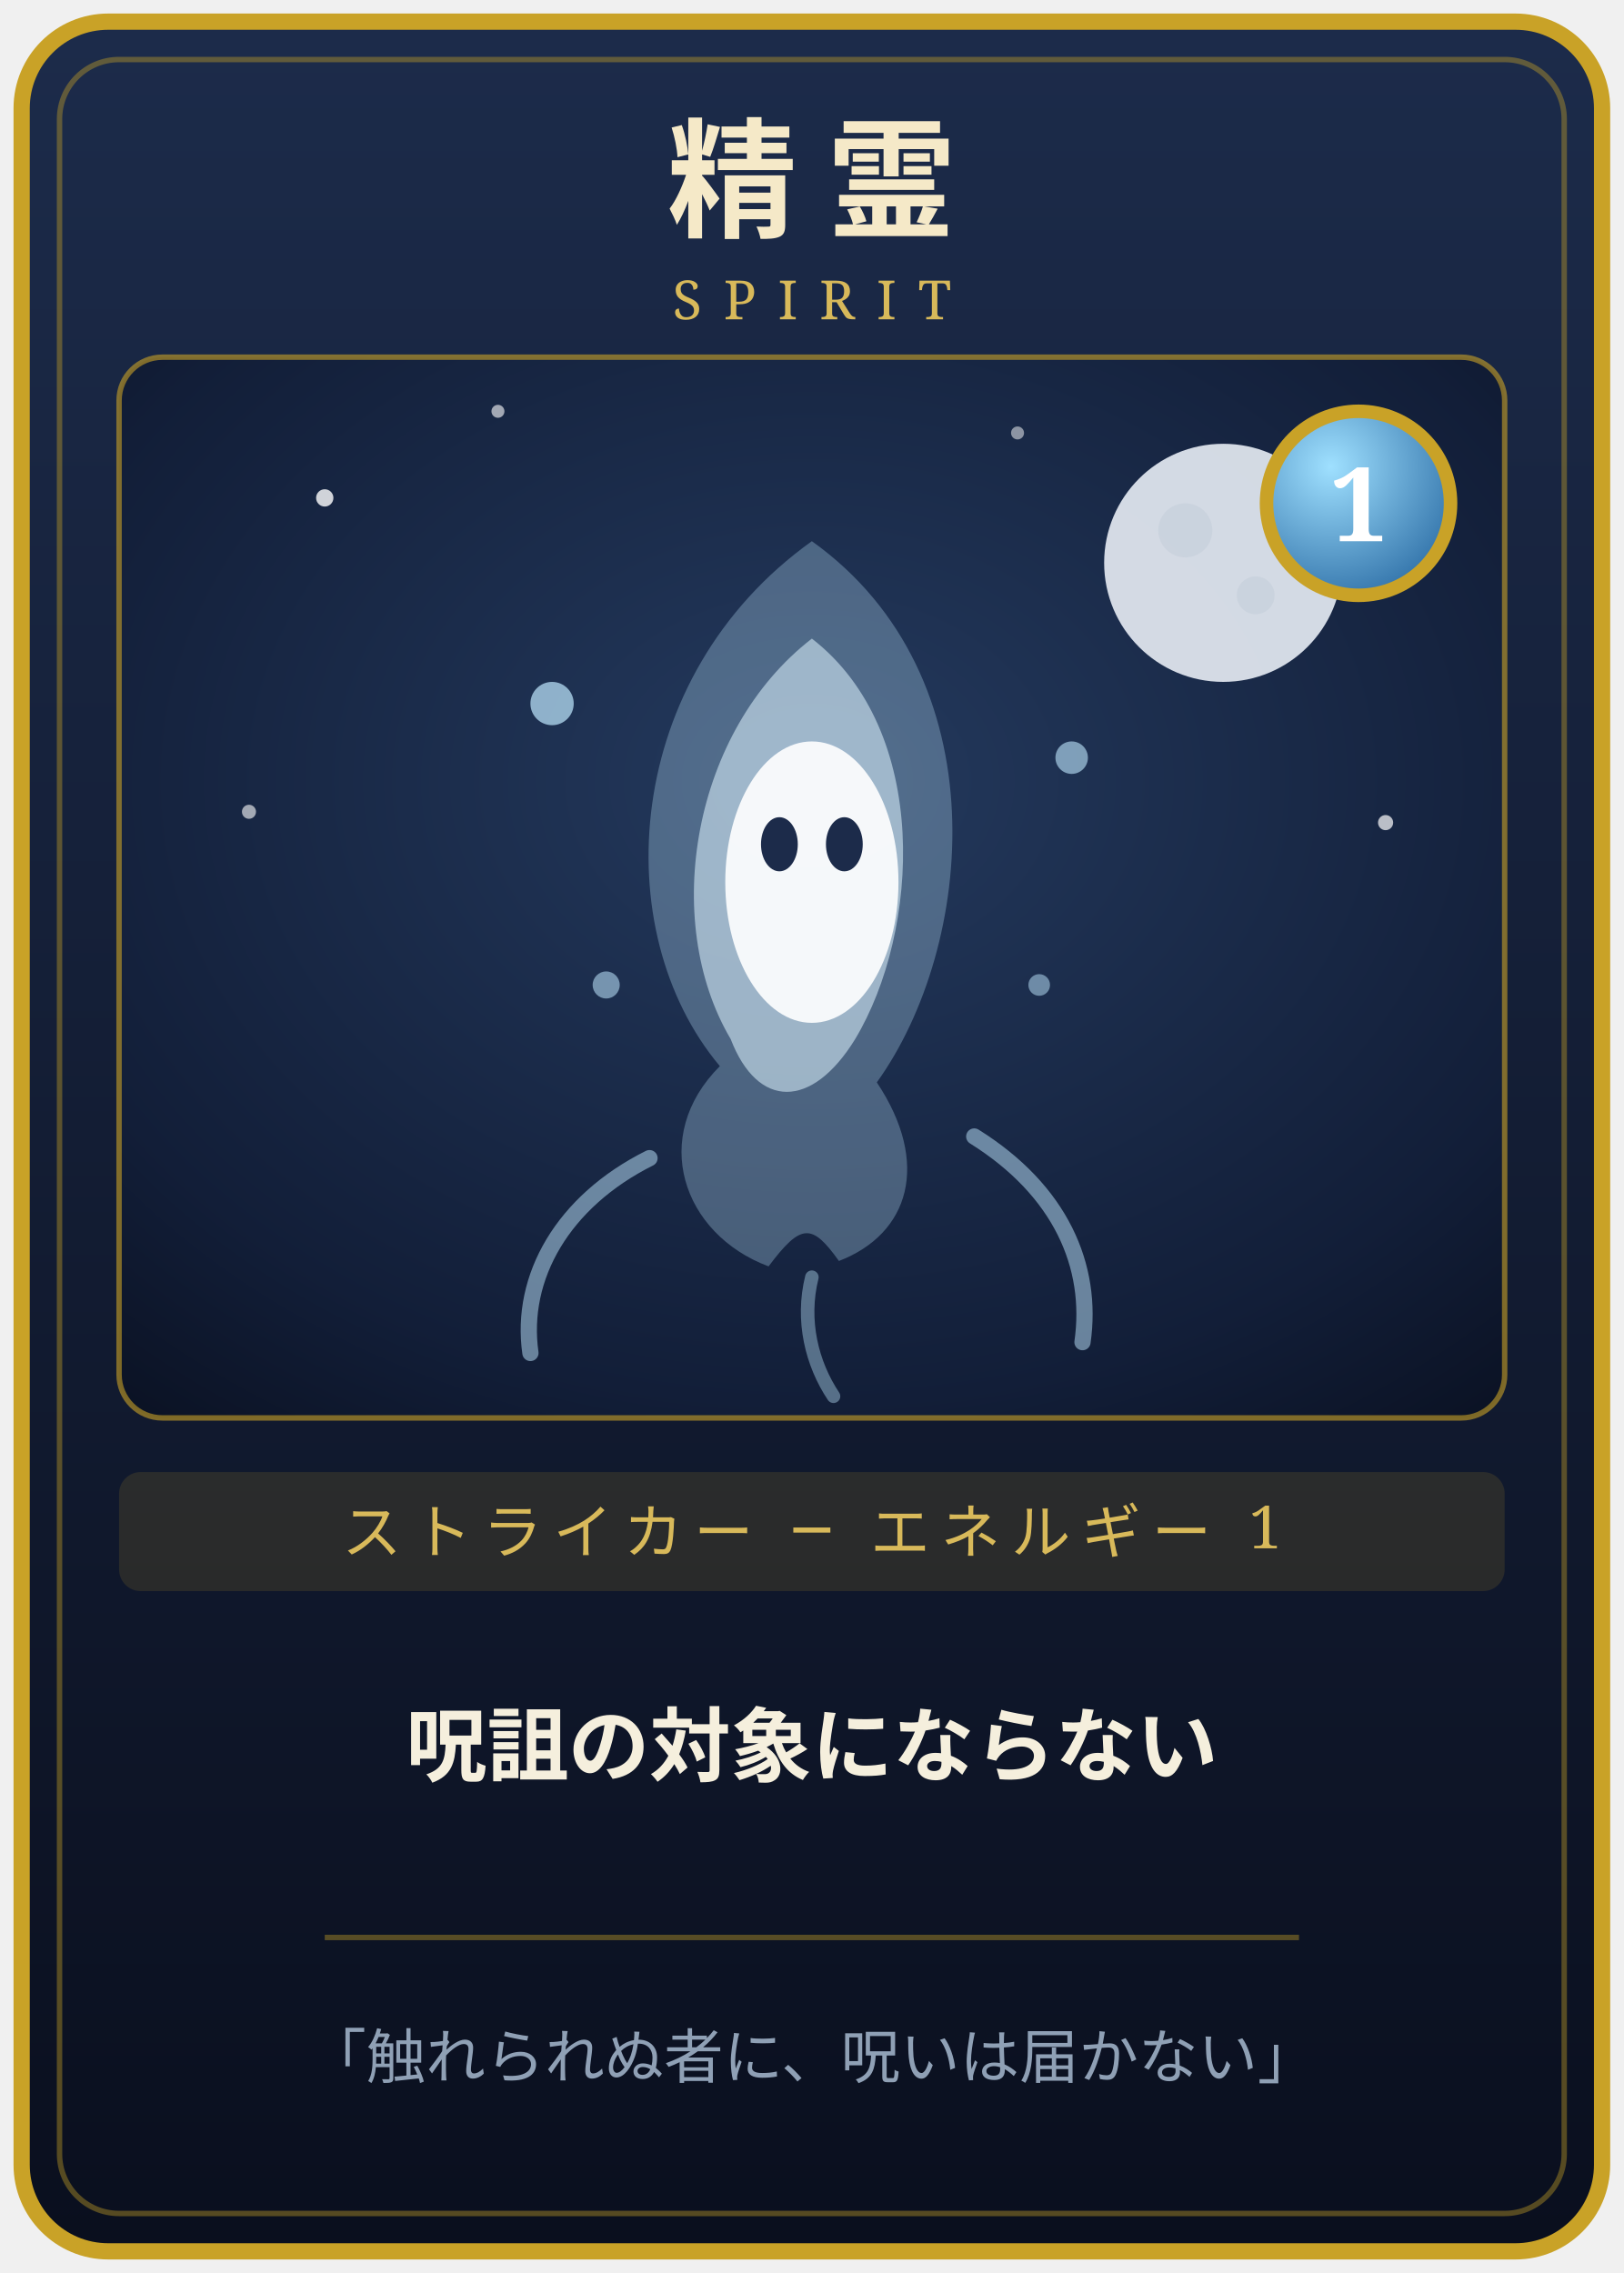
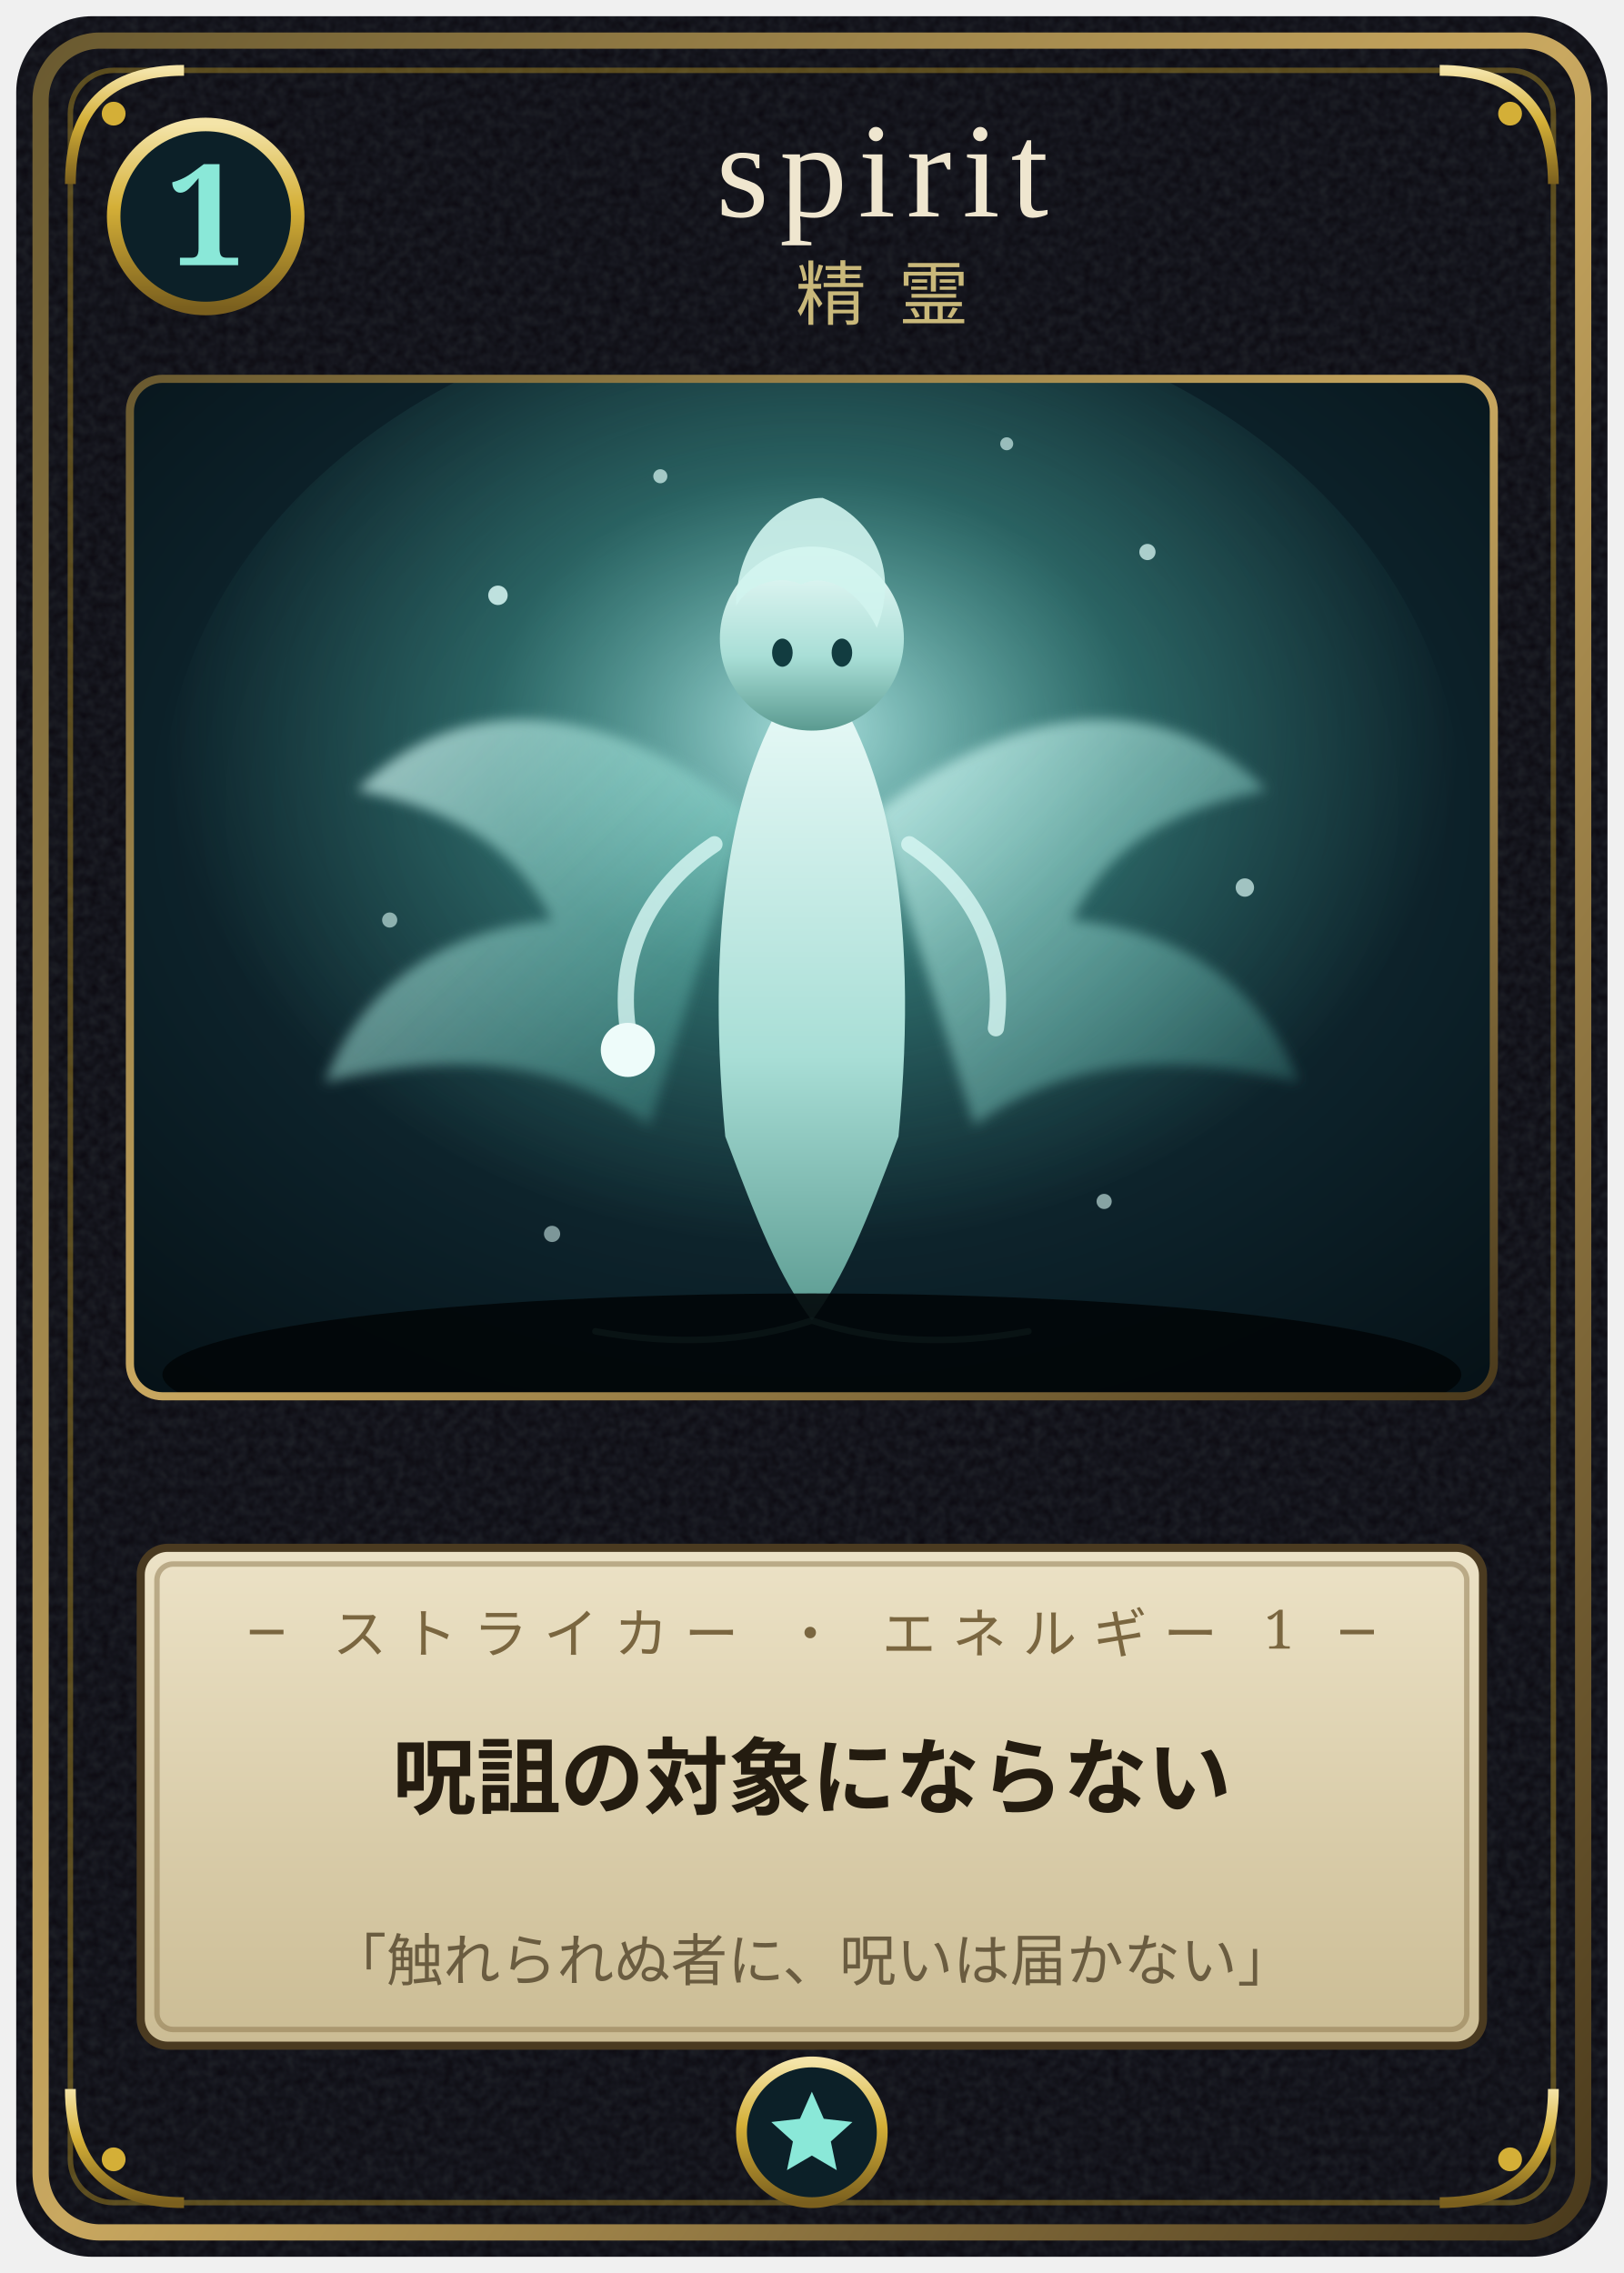
<svg xmlns="http://www.w3.org/2000/svg" viewBox="0 0 300 420" font-family="'Hiragino Mincho ProN','Yu Mincho','Noto Serif JP',serif">
  <defs>
-     <linearGradient id="sp-bg" x1="0" y1="0" x2="0" y2="1">
-       <stop offset="0" stop-color="#1c2b4a" />
-       <stop offset="1" stop-color="#0a0f1e" />
+     <linearGradient id="sp-gold" x1="0" y1="0" x2="0" y2="1">
+       <stop offset="0" stop-color="#f4e4a8" />
+       <stop offset=".45" stop-color="#d4af37" />
+       <stop offset="1" stop-color="#7a5f1e" />
    </linearGradient>
-     <radialGradient id="sp-art" cx="0.5" cy="0.4" r="0.9">
-       <stop offset="0" stop-color="#243a5e" />
-       <stop offset="0.65" stop-color="#121e38" />
-       <stop offset="1" stop-color="#060a16" />
+     <linearGradient id="sp-frame" x1="0" y1="0" x2="1" y2="1">
+       <stop offset="0" stop-color="#6a5a30" />
+       <stop offset=".5" stop-color="#c9a860" />
+       <stop offset="1" stop-color="#4a3a1c" />
+     </linearGradient>
+     <linearGradient id="sp-parch" x1="0" y1="0" x2="0" y2="1">
+       <stop offset="0" stop-color="#ece2c6" />
+       <stop offset="1" stop-color="#cbbc94" />
+     </linearGradient>
+     <radialGradient id="sp-art" cx=".5" cy=".42" r=".9">
+       <stop offset="0" stop-color="#183c44" />
+       <stop offset=".55" stop-color="#0c2028" />
+       <stop offset="1" stop-color="#030a0e" />
    </radialGradient>
-     <radialGradient id="sp-gem" cx="0.35" cy="0.3" r="0.9">
-       <stop offset="0" stop-color="#9fe0ff" />
-       <stop offset="1" stop-color="#1e5f9a" />
+     <radialGradient id="sp-glow" cx=".5" cy=".42" r=".5">
+       <stop offset="0" stop-color="#b8f0ec" stop-opacity=".9" />
+       <stop offset=".5" stop-color="#58c8b8" stop-opacity=".35" />
+       <stop offset="1" stop-color="#58c8b8" stop-opacity="0" />
    </radialGradient>
+     <linearGradient id="sp-body" x1="0" y1="0" x2="0" y2="1">
+       <stop offset="0" stop-color="#eefcfa" />
+       <stop offset=".6" stop-color="#a8ded6" />
+       <stop offset="1" stop-color="#5a9a90" />
+     </linearGradient>
+     <linearGradient id="sp-wing" x1="0" y1="0" x2="1" y2="1">
+       <stop offset="0" stop-color="#d8f8f4" stop-opacity=".9" />
+       <stop offset="1" stop-color="#58c8b8" stop-opacity=".25" />
+     </linearGradient>
+     <filter id="sp-noise" x="0" y="0" width="100%" height="100%">
+       <feTurbulence type="fractalNoise" baseFrequency=".55" numOctaves="2" result="n" seed="15" />
+       <feColorMatrix in="n" type="matrix" values="0 0 0 0 .35 0 0 0 0 .55 0 0 0 0 .52 0 0 0 .14 0" />
+       <feComposite operator="in" in2="SourceGraphic" />
+     </filter>
+     <filter id="sp-soft" x="-30%" y="-30%" width="160%" height="160%">
+       <feGaussianBlur stdDeviation="1.2" />
+     </filter>
    <clipPath id="sp-clip">
-       <rect x="22" y="66" width="256" height="196" rx="8" />
+       <rect x="24" y="70" width="252" height="188" rx="6" />
    </clipPath>
  </defs>
-   <rect x="4" y="4" width="292" height="412" rx="16" fill="url(#sp-bg)" stroke="#c9a227" stroke-width="3" />
-   <rect x="11" y="11" width="278" height="398" rx="11" fill="none" stroke="#c9a227" stroke-opacity="0.4" />
-   <text x="150" y="42" text-anchor="middle" font-size="24" font-weight="bold" fill="#f5e9c8">精 霊</text>
-   <text x="150" y="59" text-anchor="middle" font-size="10" letter-spacing="4" fill="#d8b95a" font-family="Georgia,serif">SPIRIT</text>
-   <rect x="22" y="66" width="256" height="196" rx="8" fill="url(#sp-art)" stroke="#c9a227" stroke-opacity="0.6" />
+   <rect x="3" y="3" width="294" height="414" rx="14" fill="#0a0810" />
+   <rect x="3" y="3" width="294" height="414" rx="14" filter="url(#sp-noise)" />
+   <rect x="7.5" y="7.5" width="285" height="405" rx="11" fill="none" stroke="url(#sp-frame)" stroke-width="3" />
+   <rect x="13" y="13" width="274" height="394" rx="8" fill="none" stroke="#c9a227" stroke-opacity=".4" />
+   <g stroke="url(#sp-gold)" stroke-width="2" fill="none">
+     <path d="M13 34 Q13 13 34 13" />
+     <path d="M266 13 Q287 13 287 34" />
+     <path d="M287 386 Q287 407 266 407" />
+     <path d="M34 407 Q13 407 13 386" />
+   </g>
+   <g fill="#d4af37">
+     <circle cx="21" cy="21" r="2.2" />
+     <circle cx="279" cy="21" r="2.2" />
+     <circle cx="279" cy="399" r="2.2" />
+     <circle cx="21" cy="399" r="2.2" />
+   </g>
+   <circle cx="38" cy="40" r="17" fill="#0c2028" stroke="url(#sp-gold)" stroke-width="2.5" />
+   <text x="38" y="49" text-anchor="middle" font-size="26" font-weight="bold" fill="#8ae8d8" font-family="Georgia,serif">1</text>
+   <text x="163" y="40" text-anchor="middle" font-size="25" fill="#efe6cf" font-family="Georgia,'Times New Roman',serif" letter-spacing="2">spirit</text>
+   <text x="163" y="59" text-anchor="middle" font-size="13" letter-spacing="6" fill="#c9b87a">精霊</text>
+   <rect x="24" y="70" width="252" height="188" rx="6" fill="url(#sp-art)" />
  <g clip-path="url(#sp-clip)">
-     <circle cx="226" cy="104" r="22" fill="#e8edf5" opacity="0.9" />
-     <circle cx="219" cy="98" r="5" fill="#c2ccd8" opacity="0.5" />
-     <circle cx="232" cy="110" r="3.5" fill="#c2ccd8" opacity="0.5" />
-     <circle cx="60" cy="92" r="1.6" fill="#ffffff" opacity="0.8" />
-     <circle cx="92" cy="76" r="1.2" fill="#ffffff" opacity="0.6" />
-     <circle cx="256" cy="152" r="1.4" fill="#ffffff" opacity="0.7" />
-     <circle cx="46" cy="150" r="1.3" fill="#ffffff" opacity="0.6" />
-     <circle cx="188" cy="80" r="1.2" fill="#ffffff" opacity="0.5" />
-     <path d="M150 100 C185 125 180 175 162 200 C172 215 168 228 155 233 C150 226 148 226 142 234 C126 228 120 210 133 197 C112 172 115 125 150 100 Z" fill="#bfe8ff" opacity="0.3" />
-     <path d="M150 118 C172 135 170 172 158 192 C150 205 140 205 135 192 C122 170 128 135 150 118 Z" fill="#dff4ff" opacity="0.55" />
-     <ellipse cx="150" cy="163" rx="16" ry="26" fill="#ffffff" opacity="0.9" />
-     <ellipse cx="144" cy="156" rx="3.4" ry="5" fill="#1c2b4a" />
-     <ellipse cx="156" cy="156" rx="3.4" ry="5" fill="#1c2b4a" />
-     <path d="M120 214 C104 222 96 236 98 250" fill="none" stroke="#bfe8ff" stroke-width="3" stroke-linecap="round" opacity="0.5" />
-     <path d="M180 210 C196 220 202 234 200 248" fill="none" stroke="#bfe8ff" stroke-width="3" stroke-linecap="round" opacity="0.5" />
-     <path d="M150 236 C148 244 150 252 154 258" fill="none" stroke="#bfe8ff" stroke-width="2.5" stroke-linecap="round" opacity="0.4" />
-     <circle cx="102" cy="130" r="4" fill="#bfe8ff" opacity="0.7" />
-     <circle cx="198" cy="140" r="3" fill="#bfe8ff" opacity="0.6" />
-     <circle cx="112" cy="182" r="2.5" fill="#bfe8ff" opacity="0.55" />
-     <circle cx="192" cy="182" r="2" fill="#bfe8ff" opacity="0.5" />
+     <ellipse cx="150" cy="150" rx="120" ry="95" fill="url(#sp-glow)" />
+     <g filter="url(#sp-soft)" opacity=".85">
+       <path d="M138 150 C110 128 84 128 66 146 C86 150 96 158 102 170 C80 172 66 184 60 200 C84 194 104 196 120 208 Z" fill="url(#sp-wing)" />
+       <path d="M162 150 C190 128 216 128 234 146 C214 150 204 158 198 170 C220 172 234 184 240 200 C216 194 196 196 180 208 Z" fill="url(#sp-wing)" />
+     </g>
+     <path d="M150 122 C136 138 130 168 134 210 C140 226 144 236 150 244 C156 236 160 226 166 210 C170 168 164 138 150 122 Z" fill="url(#sp-body)" />
+     <circle cx="150" cy="118" r="17" fill="url(#sp-body)" />
+     <path d="M136 112 C136 100 144 92 152 92 C162 96 166 106 162 116 C158 108 152 106 148 108 C144 106 138 108 136 112 Z" fill="#d0f4ee" opacity=".9" />
+     <path d="M144.5 118 a1.9 2.6 0 1 0 .1 0 M155.5 118 a1.9 2.6 0 1 0 .1 0" fill="#123c40" />
+     <path d="M132 156 C120 164 114 176 116 190" stroke="#d8f8f4" stroke-width="3" fill="none" stroke-linecap="round" opacity=".8" />
+     <path d="M168 156 C180 164 186 176 184 190" stroke="#d8f8f4" stroke-width="3" fill="none" stroke-linecap="round" opacity=".8" />
+     <circle cx="116" cy="194" r="5" fill="#eefcfa">
+       <animate attributeName="r" values="5;6.2;5" dur="3s" repeatCount="indefinite" />
+     </circle>
+     <g fill="#d8f8f4">
+       <circle cx="92" cy="110" r="1.8" opacity=".85">
+         <animate attributeName="cy" values="110;96;110" dur="4.2s" repeatCount="indefinite" />
+       </circle>
+       <circle cx="212" cy="102" r="1.5" opacity=".75">
+         <animate attributeName="cy" values="102;88;102" dur="5.2s" repeatCount="indefinite" />
+       </circle>
+       <circle cx="72" cy="170" r="1.4" opacity=".6" />
+       <circle cx="230" cy="164" r="1.7" opacity=".7" />
+       <circle cx="122" cy="88" r="1.3" opacity=".7" />
+       <circle cx="186" cy="82" r="1.2" opacity=".65" />
+       <circle cx="102" cy="228" r="1.5" opacity=".55" />
+       <circle cx="204" cy="222" r="1.4" opacity=".6" />
+     </g>
+     <g stroke="#8ae8d8" stroke-width="1.2" fill="none" opacity=".55" stroke-linecap="round">
+       <path d="M150 244 q-18 6 -40 2" />
+       <path d="M150 244 q18 6 40 2" />
+     </g>
+     <ellipse cx="150" cy="254" rx="120" ry="15" fill="#010608" opacity=".9" />
  </g>
-   <circle cx="251" cy="93" r="17" fill="url(#sp-gem)" stroke="#c9a227" stroke-width="2.5" />
-   <text x="251" y="100" text-anchor="middle" font-size="19" font-weight="bold" fill="#ffffff" font-family="Georgia,serif">1</text>
-   <rect x="22" y="272" width="256" height="22" rx="4" fill="#c9a227" fill-opacity="0.14" />
-   <text x="150" y="287" text-anchor="middle" font-size="11" letter-spacing="2" fill="#d8b95a">ストライカー ─ エネルギー 1</text>
-   <text x="150" y="328" text-anchor="middle" font-size="15" font-weight="bold" fill="#f5efdd">呪詛の対象にならない</text>
-   <line x1="60" y1="358" x2="240" y2="358" stroke="#c9a227" stroke-opacity="0.4" />
-   <text x="150" y="384" text-anchor="middle" font-size="11" fill="#8fa0b5">「触れられぬ者に、呪いは届かない」</text>
+   <rect x="24" y="70" width="252" height="188" rx="6" fill="none" stroke="url(#sp-frame)" stroke-width="1.5" />
+   <rect x="26" y="286" width="248" height="92" rx="5" fill="url(#sp-parch)" stroke="#4a3a20" stroke-width="1.5" />
+   <rect x="29" y="289" width="242" height="86" rx="3" fill="none" stroke="#8a744a" stroke-opacity=".5" />
+   <text x="150" y="305" text-anchor="middle" font-size="10" letter-spacing="3" fill="#7a6640">─ ストライカー ・ エネルギー 1 ─</text>
+   <text x="150" y="334" text-anchor="middle" font-size="15.5" font-weight="bold" fill="#241c10">呪詛の対象にならない</text>
+   <text x="150" y="366" text-anchor="middle" font-size="10.5" fill="#6a5c40">「触れられぬ者に、呪いは届かない」</text>
+   <circle cx="150" cy="394" r="13" fill="#0c2028" stroke="url(#sp-gold)" stroke-width="2" />
+   <path d="M150 386.5 l2.2 5 5.3 .6 -4 3.6 1.1 5.3 -4.6 -2.7 -4.6 2.7 1.1 -5.3 -4 -3.6 5.3 -.6 Z" fill="#8ae8d8" />
</svg>
